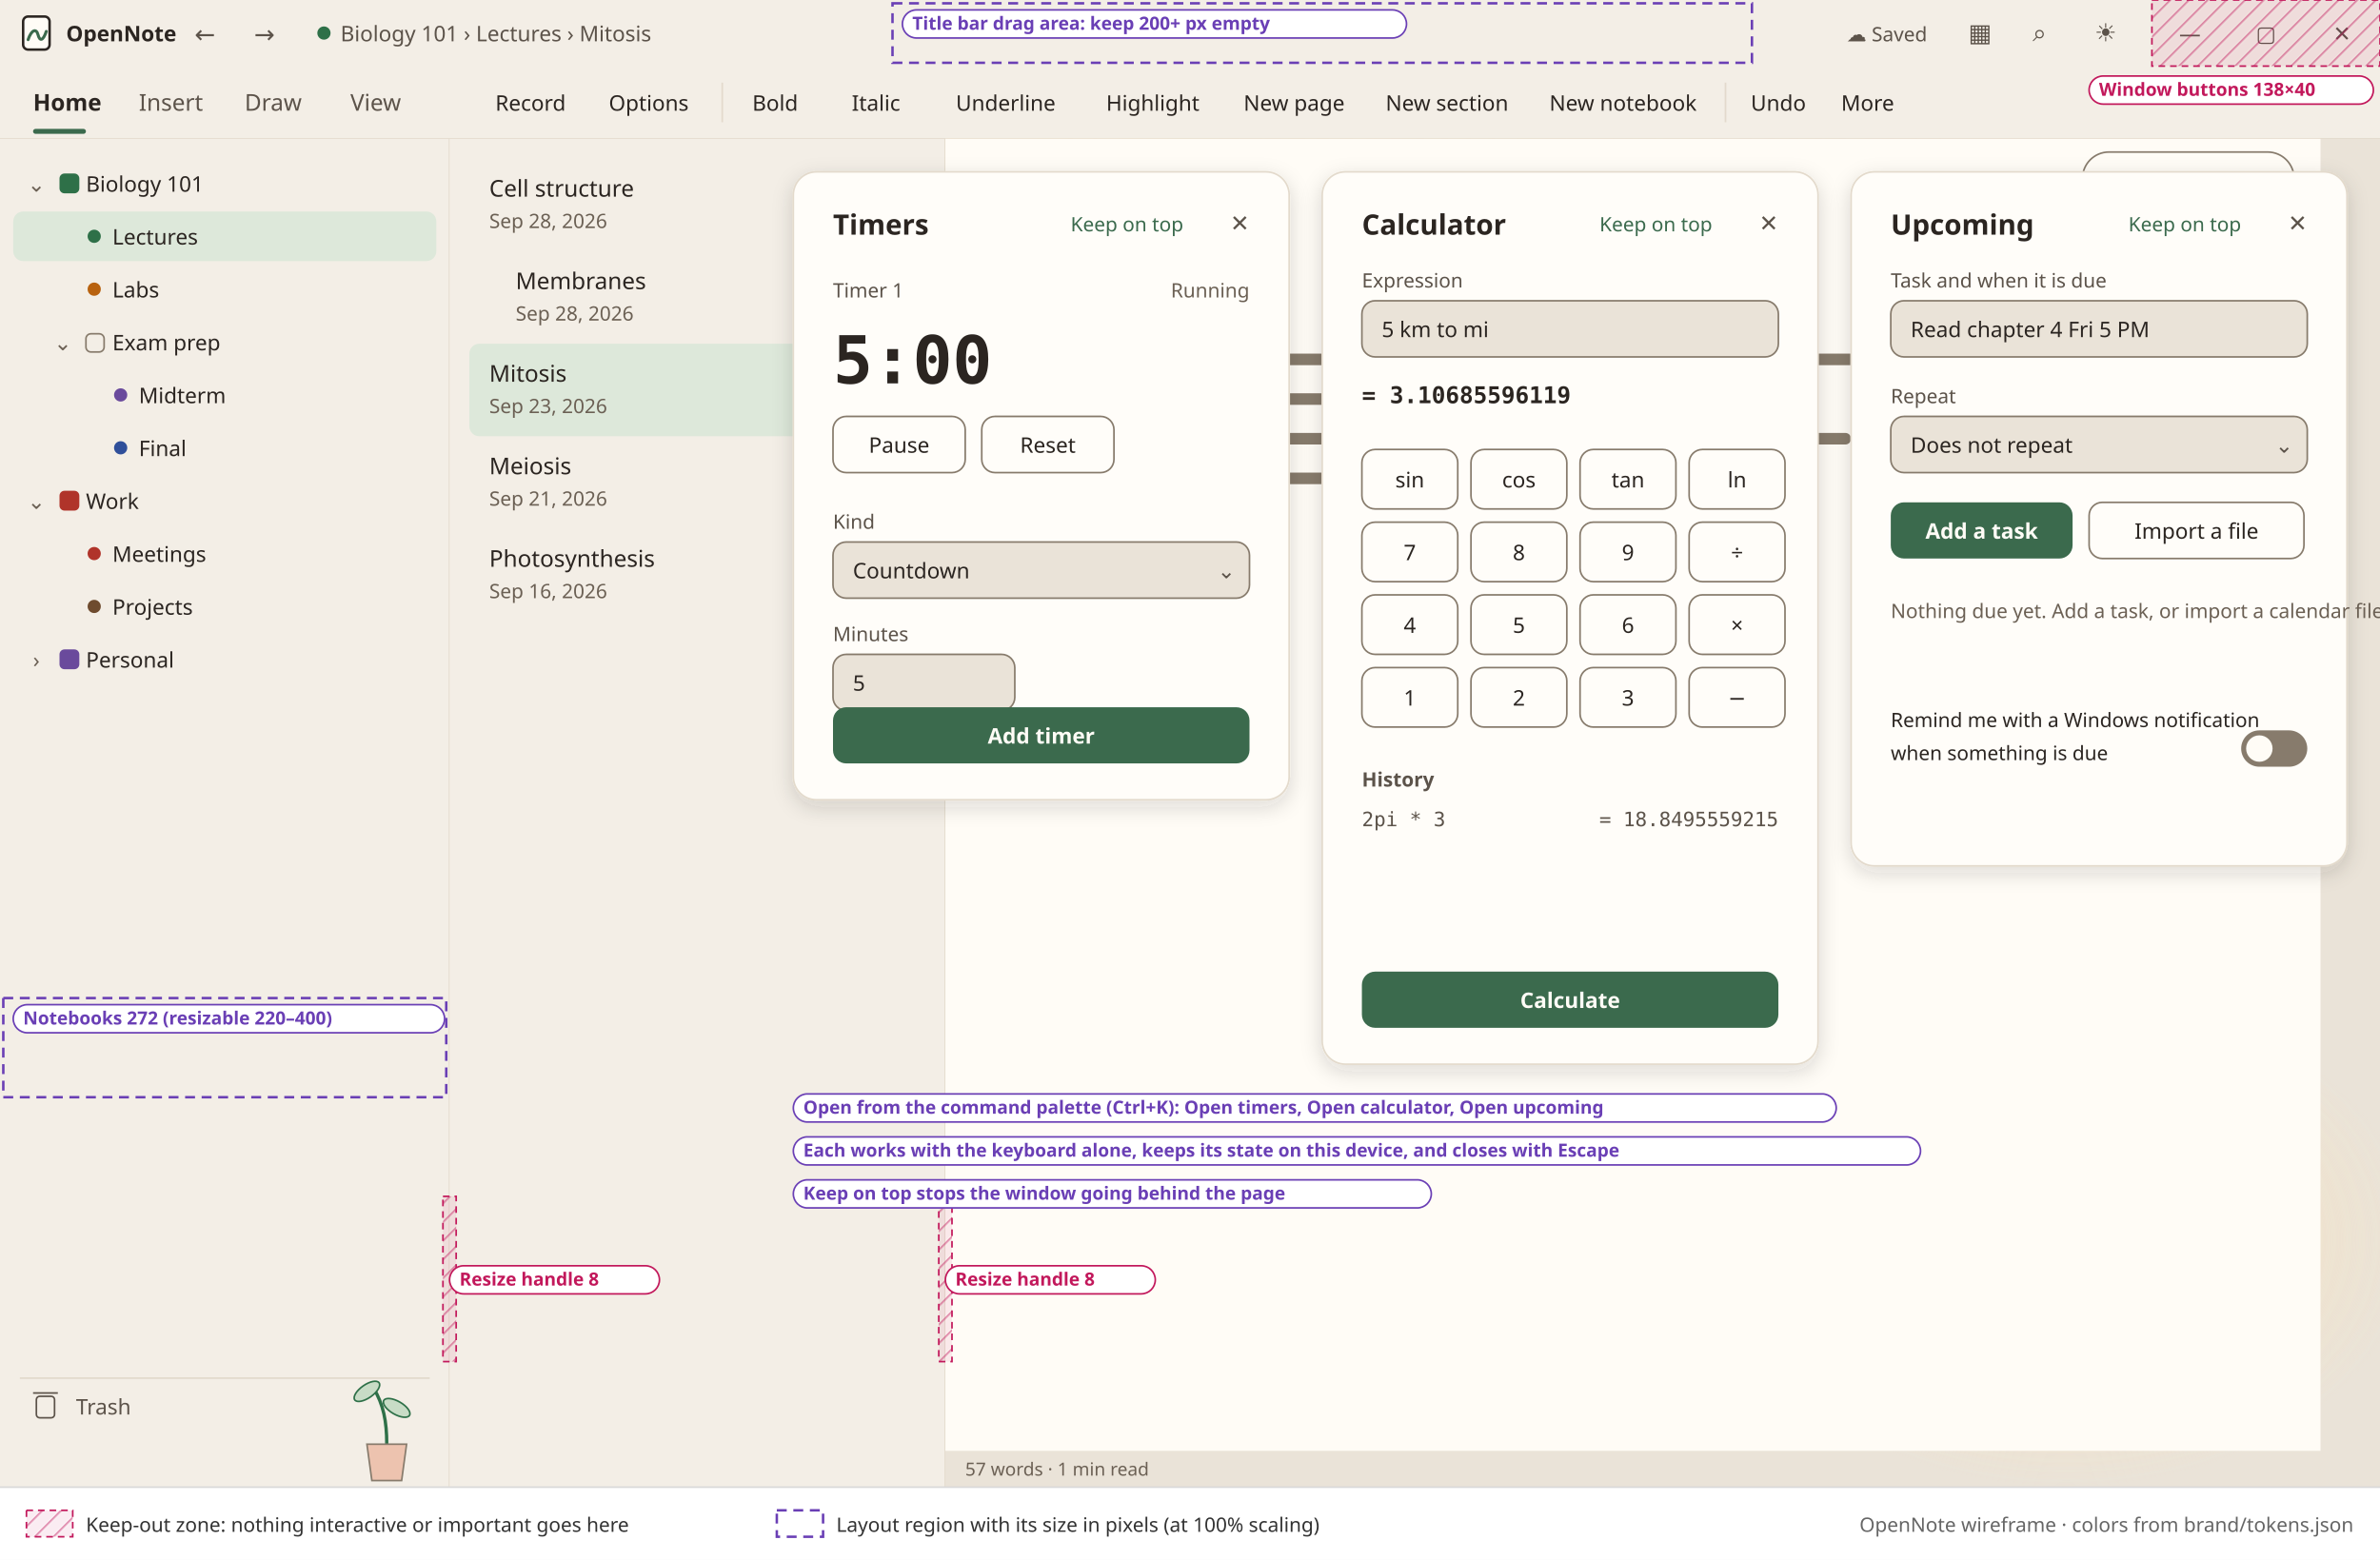
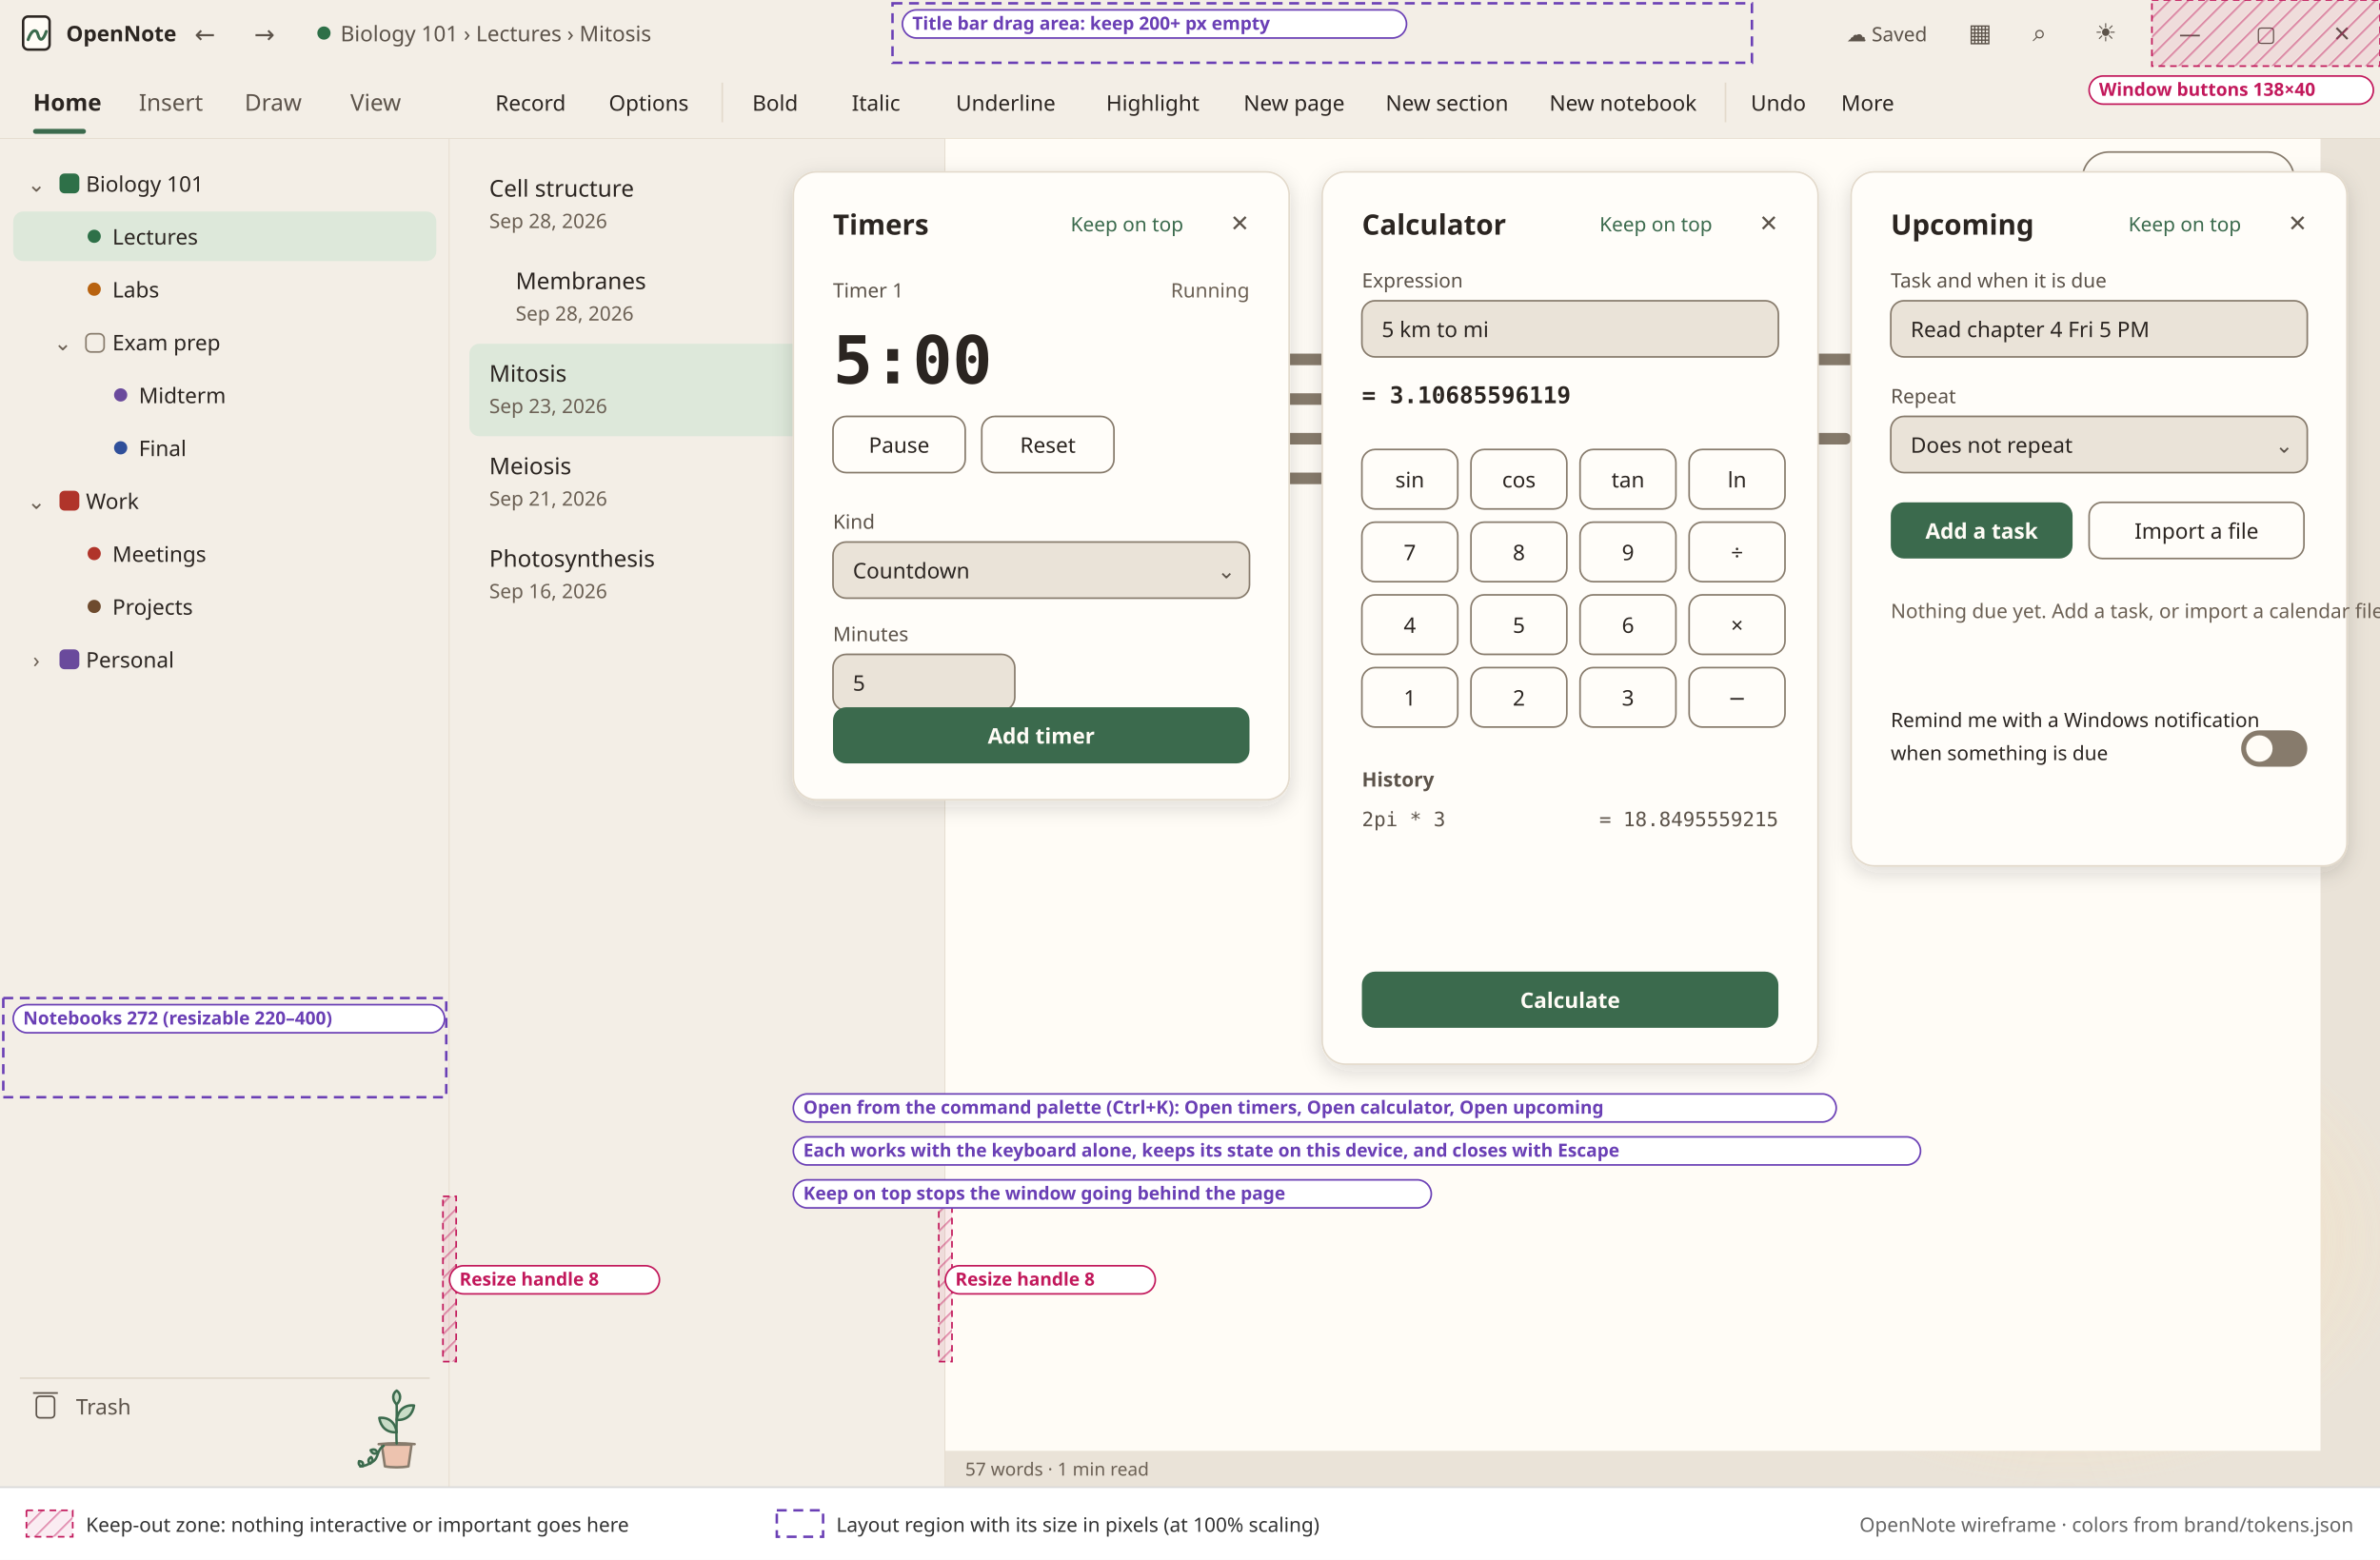
<svg xmlns="http://www.w3.org/2000/svg" viewBox="0 0 1440 944" width="1440" height="944" role="img">
  <defs>
    <pattern id="hatch" width="8" height="8" patternUnits="userSpaceOnUse" patternTransform="rotate(45)">
      <rect width="8" height="8" fill="#C2185B" fill-opacity="0.08" />
      <line x1="0" y1="0" x2="0" y2="8" stroke="#C2185B" stroke-opacity="0.45" stroke-width="2" />
    </pattern>
    <filter id="shadow" x="-10%" y="-10%" width="120%" height="130%">
      <feDropShadow dx="0" dy="4" stdDeviation="6" flood-color="#2B2521" flood-opacity="0.16" />
    </filter>
  </defs>
  <rect x="0" y="0" width="1440" height="900" rx="0" fill="#F3EEE6" />
  <rect x="0" y="0" width="1440" height="40" rx="0" fill="#F3EEE6" />
  <rect x="14" y="10" width="16" height="20" rx="3" fill="#FFFCF6" stroke="#2B2521" stroke-width="1.5" />
  <path d="M17 24c2-6 5-7 6-3s3 4 5-2" fill="none" stroke-linecap="round" stroke-linejoin="round" stroke="#3B6A4D" stroke-width="1.8" />
  <text x="40" y="25" font-size="13" font-weight="600" fill="#2B2521" text-anchor="start" font-family="'Atkinson Hyperlegible Next', 'Segoe UI', system-ui, sans-serif">OpenNote</text>
  <text x="124" y="26" font-size="15" font-weight="400" fill="#5C534A" text-anchor="middle" font-family="'Atkinson Hyperlegible Next', 'Segoe UI', system-ui, sans-serif">←</text>
  <text x="160" y="26" font-size="15" font-weight="400" fill="#5C534A" text-anchor="middle" font-family="'Atkinson Hyperlegible Next', 'Segoe UI', system-ui, sans-serif">→</text>
  <circle cx="196" cy="20" r="4" fill="#2E7048" />
  <text x="206" y="25" font-size="13" font-weight="400" fill="#5C534A" text-anchor="start" font-family="'Atkinson Hyperlegible Next', 'Segoe UI', system-ui, sans-serif">Biology 101 › Lectures › Mitosis</text>
  <text x="1166" y="25" font-size="12" font-weight="400" fill="#5C534A" text-anchor="end" font-family="'Atkinson Hyperlegible Next', 'Segoe UI', system-ui, sans-serif">☁ Saved</text>
  <text x="1198" y="25" font-size="15" font-weight="400" fill="#5C534A" text-anchor="middle" font-family="'Atkinson Hyperlegible Next', 'Segoe UI', system-ui, sans-serif">▦</text>
  <text x="1234" y="25" font-size="15" font-weight="400" fill="#5C534A" text-anchor="middle" font-family="'Atkinson Hyperlegible Next', 'Segoe UI', system-ui, sans-serif">⌕</text>
  <text x="1274" y="25" font-size="15" font-weight="400" fill="#5C534A" text-anchor="middle" font-family="'Atkinson Hyperlegible Next', 'Segoe UI', system-ui, sans-serif">☀</text>
  <text x="1325" y="25" font-size="13" font-weight="400" fill="#5C534A" text-anchor="middle" font-family="'Atkinson Hyperlegible Next', 'Segoe UI', system-ui, sans-serif">—</text>
  <text x="1371" y="25" font-size="13" font-weight="400" fill="#5C534A" text-anchor="middle" font-family="'Atkinson Hyperlegible Next', 'Segoe UI', system-ui, sans-serif">▢</text>
  <text x="1417" y="25" font-size="13" font-weight="400" fill="#5C534A" text-anchor="middle" font-family="'Atkinson Hyperlegible Next', 'Segoe UI', system-ui, sans-serif">✕</text>
  <rect x="0" y="40" width="1440" height="44" rx="0" fill="#F3EEE6" />
  <line x1="0" y1="84" x2="1440" y2="84" stroke="#E3DACC" />
  <text x="20" y="67" font-size="14" font-weight="600" fill="#2B2521" text-anchor="start" font-family="'Atkinson Hyperlegible Next', 'Segoe UI', system-ui, sans-serif">Home</text>
  <rect x="20" y="78" width="32" height="3" rx="1.5" fill="#3B6A4D" />
  <text x="84" y="67" font-size="14" font-weight="400" fill="#5C534A" text-anchor="start" font-family="'Atkinson Hyperlegible Next', 'Segoe UI', system-ui, sans-serif">Insert</text>
  <text x="148" y="67" font-size="14" font-weight="400" fill="#5C534A" text-anchor="start" font-family="'Atkinson Hyperlegible Next', 'Segoe UI', system-ui, sans-serif">Draw</text>
  <text x="212" y="67" font-size="14" font-weight="400" fill="#5C534A" text-anchor="start" font-family="'Atkinson Hyperlegible Next', 'Segoe UI', system-ui, sans-serif">View</text>
  <g data-fit="6" data-center="both">
    <rect x="290" y="48" width="62" height="28" rx="8" fill="none" />
    <text x="321" y="67" font-size="13" font-weight="400" fill="#2B2521" text-anchor="middle" font-family="'Atkinson Hyperlegible Next', 'Segoe UI', system-ui, sans-serif">Record</text>
  </g>
  <g data-fit="6" data-center="both">
    <rect x="358" y="48" width="69" height="28" rx="8" fill="none" />
    <text x="392.5" y="67" font-size="13" font-weight="400" fill="#2B2521" text-anchor="middle" font-family="'Atkinson Hyperlegible Next', 'Segoe UI', system-ui, sans-serif">Options</text>
  </g>
  <line x1="437" y1="50" x2="437" y2="74" stroke="#E3DACC" />
  <g data-fit="6" data-center="both">
    <rect x="445" y="48" width="48" height="28" rx="8" fill="none" />
    <text x="469" y="67" font-size="13" font-weight="400" fill="#2B2521" text-anchor="middle" font-family="'Atkinson Hyperlegible Next', 'Segoe UI', system-ui, sans-serif">Bold</text>
  </g>
  <g data-fit="6" data-center="both">
    <rect x="499" y="48" width="62" height="28" rx="8" fill="none" />
    <text x="530" y="67" font-size="13" font-weight="400" fill="#2B2521" text-anchor="middle" font-family="'Atkinson Hyperlegible Next', 'Segoe UI', system-ui, sans-serif">Italic</text>
  </g>
  <g data-fit="6" data-center="both">
    <rect x="567" y="48" width="83" height="28" rx="8" fill="none" />
    <text x="608.5" y="67" font-size="13" font-weight="400" fill="#2B2521" text-anchor="middle" font-family="'Atkinson Hyperlegible Next', 'Segoe UI', system-ui, sans-serif">Underline</text>
  </g>
  <g data-fit="6" data-center="both">
    <rect x="656" y="48" width="83" height="28" rx="8" fill="none" />
    <text x="697.5" y="67" font-size="13" font-weight="400" fill="#2B2521" text-anchor="middle" font-family="'Atkinson Hyperlegible Next', 'Segoe UI', system-ui, sans-serif">Highlight</text>
  </g>
  <g data-fit="6" data-center="both">
    <rect x="745" y="48" width="76" height="28" rx="8" fill="none" />
    <text x="783" y="67" font-size="13" font-weight="400" fill="#2B2521" text-anchor="middle" font-family="'Atkinson Hyperlegible Next', 'Segoe UI', system-ui, sans-serif">New page</text>
  </g>
  <g data-fit="6" data-center="both">
    <rect x="827" y="48" width="97" height="28" rx="8" fill="none" />
    <text x="875.5" y="67" font-size="13" font-weight="400" fill="#2B2521" text-anchor="middle" font-family="'Atkinson Hyperlegible Next', 'Segoe UI', system-ui, sans-serif">New section</text>
  </g>
  <g data-fit="6" data-center="both">
    <rect x="930" y="48" width="104" height="28" rx="8" fill="none" />
    <text x="982" y="67" font-size="13" font-weight="400" fill="#2B2521" text-anchor="middle" font-family="'Atkinson Hyperlegible Next', 'Segoe UI', system-ui, sans-serif">New notebook</text>
  </g>
  <line x1="1044" y1="50" x2="1044" y2="74" stroke="#E3DACC" />
  <g data-fit="6" data-center="both">
    <rect x="1052" y="48" width="48" height="28" rx="8" fill="none" />
    <text x="1076" y="67" font-size="13" font-weight="400" fill="#2B2521" text-anchor="middle" font-family="'Atkinson Hyperlegible Next', 'Segoe UI', system-ui, sans-serif">Undo</text>
  </g>
  <g data-fit="6" data-center="both">
    <rect x="1106" y="48" width="48" height="28" rx="8" fill="none" />
    <text x="1130" y="67" font-size="13" font-weight="400" fill="#2B2521" text-anchor="middle" font-family="'Atkinson Hyperlegible Next', 'Segoe UI', system-ui, sans-serif">More</text>
  </g>
  <rect x="0" y="84" width="272" height="816" rx="0" fill="#F3EEE6" />
  <line x1="272" y1="84" x2="272" y2="900" stroke="#E3DACC" />
  <text x="22" y="116" font-size="13" font-weight="400" fill="#6B6054" text-anchor="middle" font-family="'Atkinson Hyperlegible Next', 'Segoe UI', system-ui, sans-serif">⌄</text>
  <rect x="36" y="105" width="12" height="12" rx="3" fill="#2E7048" />
  <text x="52" y="116" font-size="13" font-weight="400" fill="#2B2521" text-anchor="start" font-family="'Atkinson Hyperlegible Next', 'Segoe UI', system-ui, sans-serif">Biology 101</text>
  <rect x="8" y="128" width="256" height="30" rx="6" fill="#DDE8DA" />
  <circle cx="57" cy="143" r="4" fill="#2E7048" />
  <text x="68" y="148" font-size="13" font-weight="400" fill="#2B2521" text-anchor="start" font-family="'Atkinson Hyperlegible Next', 'Segoe UI', system-ui, sans-serif">Lectures</text>
  <circle cx="57" cy="175" r="4" fill="#B8620F" />
  <text x="68" y="180" font-size="13" font-weight="400" fill="#2B2521" text-anchor="start" font-family="'Atkinson Hyperlegible Next', 'Segoe UI', system-ui, sans-serif">Labs</text>
  <text x="38" y="212" font-size="13" font-weight="400" fill="#6B6054" text-anchor="middle" font-family="'Atkinson Hyperlegible Next', 'Segoe UI', system-ui, sans-serif">⌄</text>
  <rect x="52" y="202" width="11" height="11" rx="3" fill="none" stroke="#877B6C" stroke-width="1" />
  <text x="68" y="212" font-size="13" font-weight="400" fill="#2B2521" text-anchor="start" font-family="'Atkinson Hyperlegible Next', 'Segoe UI', system-ui, sans-serif">Exam prep</text>
  <circle cx="73" cy="239" r="4" fill="#6A4A9C" />
  <text x="84" y="244" font-size="13" font-weight="400" fill="#2B2521" text-anchor="start" font-family="'Atkinson Hyperlegible Next', 'Segoe UI', system-ui, sans-serif">Midterm</text>
  <circle cx="73" cy="271" r="4" fill="#2F4F9A" />
  <text x="84" y="276" font-size="13" font-weight="400" fill="#2B2521" text-anchor="start" font-family="'Atkinson Hyperlegible Next', 'Segoe UI', system-ui, sans-serif">Final</text>
  <text x="22" y="308" font-size="13" font-weight="400" fill="#6B6054" text-anchor="middle" font-family="'Atkinson Hyperlegible Next', 'Segoe UI', system-ui, sans-serif">⌄</text>
  <rect x="36" y="297" width="12" height="12" rx="3" fill="#B0342A" />
  <text x="52" y="308" font-size="13" font-weight="400" fill="#2B2521" text-anchor="start" font-family="'Atkinson Hyperlegible Next', 'Segoe UI', system-ui, sans-serif">Work</text>
  <circle cx="57" cy="335" r="4" fill="#B0342A" />
  <text x="68" y="340" font-size="13" font-weight="400" fill="#2B2521" text-anchor="start" font-family="'Atkinson Hyperlegible Next', 'Segoe UI', system-ui, sans-serif">Meetings</text>
  <circle cx="57" cy="367" r="4" fill="#6E4B2E" />
  <text x="68" y="372" font-size="13" font-weight="400" fill="#2B2521" text-anchor="start" font-family="'Atkinson Hyperlegible Next', 'Segoe UI', system-ui, sans-serif">Projects</text>
  <text x="22" y="404" font-size="13" font-weight="400" fill="#6B6054" text-anchor="middle" font-family="'Atkinson Hyperlegible Next', 'Segoe UI', system-ui, sans-serif">›</text>
  <rect x="36" y="393" width="12" height="12" rx="3" fill="#6A4A9C" />
  <text x="52" y="404" font-size="13" font-weight="400" fill="#2B2521" text-anchor="start" font-family="'Atkinson Hyperlegible Next', 'Segoe UI', system-ui, sans-serif">Personal</text>
  <line x1="12" y1="834" x2="260" y2="834" stroke="#E3DACC" />
  <rect x="22" y="845" width="11" height="13" rx="2" fill="none" stroke="#5C534A" stroke-width="1" />
  <line x1="20" y1="843" x2="35" y2="843" stroke="#5C534A" />
  <text x="46" y="856" font-size="13" font-weight="400" fill="#5C534A" text-anchor="start" font-family="'Atkinson Hyperlegible Next', 'Segoe UI', system-ui, sans-serif">Trash</text>
-   <path d="M234 874c0-14-2-24-8-34" fill="none" stroke-linecap="round" stroke-linejoin="round" stroke="#2E7048" stroke-width="2" />
-   <ellipse cx="222" cy="842" rx="9" ry="4" transform="rotate(-35 222 842)" fill="#C8DCC6" stroke="#2E7048" />
-   <ellipse cx="240" cy="852" rx="9" ry="4" transform="rotate(30 240 852)" fill="#C8DCC6" stroke="#2E7048" />
-   <path d="M222 874h24l-3 22h-18z" fill="#EDC3AF" stroke="#877B6C" />
+   <g data-part="plant-pot" fill="none" stroke="#877B6C" stroke-linecap="round" stroke-linejoin="round">
+     <g data-part="plant" transform="translate(216 840.5063) scale(0.75)" stroke-width="2">
+       <path d="M20 45H44L41.5 62.5C36 63.6 28 63.6 22.5 62.5Z" fill="#EDC3AF" data-part="pot" />
+       <path d="M17.5 44.6C28 43.6 37 43.6 46.5 44.6" />
+       <path d="M32 44C31.4 34 32.4 23 32 12" stroke="#3B6A4D" />
+       <path d="M21.5 46C15.5 49.5 18 55.6 12.4 59 9 61 6 62.4 2.6 62.6" stroke="#3B6A4D" />
+       <path d="M32 35C24 35.6 19 30.6 18 23.4 26 22.6 31 27.6 32 35Z" fill="#C8DCC6" stroke="#3B6A4D" />
+       <path d="M32 25C40 25.6 45 20.6 46 13.4 38 12.6 33 17.6 32 25Z" fill="#C8DCC6" stroke="#3B6A4D" />
+       <path d="M32 12.6C28 8.6 28.6 3.6 32 1.4 35.4 3.6 36 8.6 32 12.6Z" fill="#C8DCC6" stroke="#3B6A4D" />
+       <path d="M16.6 51.6Q14.9 47.6 11 49.5Q12.7 53.6 16.6 51.6Z" fill="#C8DCC6" stroke="#3B6A4D" />
+       <path d="M10.4 60.4Q14 58.2 11.4 55Q7.7 57.1 10.4 60.4Z" fill="#C8DCC6" stroke="#3B6A4D" />
+       <path d="M4.6 62.4Q5.8 58.5 1.7 58.3Q0.5 62.2 4.6 62.4Z" fill="#C8DCC6" stroke="#3B6A4D" />
+     </g>
+   </g>
  <rect x="272" y="84" width="300" height="816" rx="0" fill="#F3EEE6" />
  <line x1="572" y1="84" x2="572" y2="900" stroke="#E3DACC" />
  <text x="296" y="119" font-size="14" font-weight="500" fill="#2B2521" text-anchor="start" font-family="'Atkinson Hyperlegible Next', 'Segoe UI', system-ui, sans-serif">Cell structure</text>
  <text x="296" y="138" font-size="12" font-weight="400" fill="#6B6054" text-anchor="start" font-family="'Atkinson Hyperlegible Next', 'Segoe UI', system-ui, sans-serif">Sep 28, 2026</text>
  <text x="312" y="175" font-size="14" font-weight="500" fill="#2B2521" text-anchor="start" font-family="'Atkinson Hyperlegible Next', 'Segoe UI', system-ui, sans-serif">Membranes</text>
  <text x="312" y="194" font-size="12" font-weight="400" fill="#6B6054" text-anchor="start" font-family="'Atkinson Hyperlegible Next', 'Segoe UI', system-ui, sans-serif">Sep 28, 2026</text>
  <rect x="284" y="208" width="276" height="56" rx="6" fill="#DDE8DA" />
  <text x="296" y="231" font-size="14" font-weight="500" fill="#2B2521" text-anchor="start" font-family="'Atkinson Hyperlegible Next', 'Segoe UI', system-ui, sans-serif">Mitosis</text>
  <text x="296" y="250" font-size="12" font-weight="400" fill="#6B6054" text-anchor="start" font-family="'Atkinson Hyperlegible Next', 'Segoe UI', system-ui, sans-serif">Sep 23, 2026</text>
  <text x="296" y="287" font-size="14" font-weight="500" fill="#2B2521" text-anchor="start" font-family="'Atkinson Hyperlegible Next', 'Segoe UI', system-ui, sans-serif">Meiosis</text>
  <text x="296" y="306" font-size="12" font-weight="400" fill="#6B6054" text-anchor="start" font-family="'Atkinson Hyperlegible Next', 'Segoe UI', system-ui, sans-serif">Sep 21, 2026</text>
  <text x="296" y="343" font-size="14" font-weight="500" fill="#2B2521" text-anchor="start" font-family="'Atkinson Hyperlegible Next', 'Segoe UI', system-ui, sans-serif">Photosynthesis</text>
  <text x="296" y="362" font-size="12" font-weight="400" fill="#6B6054" text-anchor="start" font-family="'Atkinson Hyperlegible Next', 'Segoe UI', system-ui, sans-serif">Sep 16, 2026</text>
  <defs>
    <radialGradient id="ambient24" cx="0" cy="0" r="1" gradientUnits="userSpaceOnUse" gradientTransform="translate(572 84) scale(608 653)">
      <stop offset="0" stop-color="#FFF0D4" />
      <stop offset="1" stop-color="#FFF0D4" stop-opacity="0" />
    </radialGradient>
    <radialGradient id="ambient24p">
      <stop offset="0" stop-color="#FCE4B8" />
      <stop offset="1" stop-color="#FCE4B8" stop-opacity="0" />
    </radialGradient>
  </defs>
  <rect x="572" y="84" width="868" height="816" rx="0" fill="#EAE3D8" />
  <rect x="572" y="84" width="868" height="816" fill="url(#ambient24)" />
  <ellipse cx="1250" cy="750" rx="210" ry="150" fill="url(#ambient24p)" opacity="0.9" />
  <rect x="572" y="84" width="832" height="794" rx="0" fill="#FFFCF6" />
  <text x="584" y="893" font-size="11" font-weight="400" fill="#6B6054" text-anchor="start" font-family="'Atkinson Hyperlegible Next', 'Segoe UI', system-ui, sans-serif">57 words · 1 min read</text>
  <rect x="1260" y="92" width="128" height="32" rx="16" fill="#FFFCF6" stroke="#877B6C" stroke-width="1" />
  <text x="1276" y="113" font-size="12" font-weight="600" fill="#2B2521" text-anchor="start" font-family="'Atkinson Hyperlegible Next', 'Segoe UI', system-ui, sans-serif">Properties</text>
  <text x="1372" y="113" font-size="12" font-weight="400" fill="#6B6054" text-anchor="end" font-family="'Atkinson Hyperlegible Next', 'Segoe UI', system-ui, sans-serif">none</text>
  <text x="620" y="148" font-size="30" font-weight="700" fill="#2B2521" text-anchor="start" font-family="Literata, Cambria, Georgia, serif">Mitosis</text>
  <rect x="620" y="160" width="48" height="2" rx="0" fill="#A9502F" />
  <text x="620" y="182" font-size="11" font-weight="400" fill="#6B6054" text-anchor="start" font-family="'Atkinson Hyperlegible Next', 'Segoe UI', system-ui, sans-serif">Changed Sep 23, 2026</text>
  <rect x="620" y="214" width="520" height="7" rx="3.5" fill="#877B6C" />
  <rect x="620" y="238" width="470" height="7" rx="3.5" fill="#877B6C" />
  <rect x="620" y="262" width="500" height="7" rx="3.5" fill="#877B6C" />
  <rect x="620" y="286" width="420" height="7" rx="3.5" fill="#877B6C" />
  <rect x="480" y="104" width="300" height="380" rx="14" fill="#FFFDF9" stroke="#E3DACC" stroke-width="1" filter="url(#shadow)" />
  <text x="504" y="142" font-size="17" font-weight="600" fill="#2B2521" text-anchor="start" font-family="'Atkinson Hyperlegible Next', 'Segoe UI', system-ui, sans-serif">Timers</text>
  <text x="716" y="140" font-size="12" font-weight="400" fill="#3B6A4D" text-anchor="end" font-family="'Atkinson Hyperlegible Next', 'Segoe UI', system-ui, sans-serif">Keep on top</text>
  <text x="756" y="140" font-size="14" font-weight="400" fill="#5C534A" text-anchor="end" font-family="'Atkinson Hyperlegible Next', 'Segoe UI', system-ui, sans-serif">✕</text>
  <text x="504" y="180" font-size="12" font-weight="400" fill="#5C534A" text-anchor="start" font-family="'Atkinson Hyperlegible Next', 'Segoe UI', system-ui, sans-serif">Timer 1</text>
  <text x="504" y="232" font-size="40" font-weight="600" fill="#2B2521" text-anchor="start" font-family="'Atkinson Hyperlegible Mono', 'Cascadia Code', Consolas, monospace">5:00</text>
  <text x="756" y="180" font-size="12" font-weight="400" fill="#6B6054" text-anchor="end" font-family="'Atkinson Hyperlegible Next', 'Segoe UI', system-ui, sans-serif">Running</text>
  <g data-fit="6" data-center="both">
    <rect x="504" y="252" width="80" height="34" rx="8" fill="none" stroke="#877B6C" stroke-width="1" />
    <text x="544" y="274" font-size="13" font-weight="400" fill="#2B2521" text-anchor="middle" font-family="'Atkinson Hyperlegible Next', 'Segoe UI', system-ui, sans-serif">Pause</text>
  </g>
  <g data-fit="6" data-center="both">
    <rect x="594" y="252" width="80" height="34" rx="8" fill="none" stroke="#877B6C" stroke-width="1" />
    <text x="634" y="274" font-size="13" font-weight="400" fill="#2B2521" text-anchor="middle" font-family="'Atkinson Hyperlegible Next', 'Segoe UI', system-ui, sans-serif">Reset</text>
  </g>
  <text x="504" y="320" font-size="12" font-weight="400" fill="#5C534A" text-anchor="start" font-family="'Atkinson Hyperlegible Next', 'Segoe UI', system-ui, sans-serif">Kind</text>
  <rect x="504" y="328" width="252" height="34" rx="8" fill="#EAE3D8" stroke="#877B6C" stroke-width="1" />
  <text x="516" y="350" font-size="13" font-weight="400" fill="#2B2521" text-anchor="start" font-family="'Atkinson Hyperlegible Next', 'Segoe UI', system-ui, sans-serif">Countdown</text>
  <text x="742" y="350" font-size="13" font-weight="400" fill="#5C534A" text-anchor="middle" font-family="'Atkinson Hyperlegible Next', 'Segoe UI', system-ui, sans-serif">⌄</text>
  <text x="504" y="388" font-size="12" font-weight="400" fill="#5C534A" text-anchor="start" font-family="'Atkinson Hyperlegible Next', 'Segoe UI', system-ui, sans-serif">Minutes</text>
  <rect x="504" y="396" width="110" height="34" rx="8" fill="#EAE3D8" stroke="#877B6C" stroke-width="1" />
  <text x="516" y="418" font-size="13" font-weight="400" fill="#2B2521" text-anchor="start" font-family="'Atkinson Hyperlegible Next', 'Segoe UI', system-ui, sans-serif">5</text>
  <g data-fit="6" data-center="both">
    <rect x="504" y="428" width="252" height="34" rx="8" fill="#3B6A4D" />
    <text x="630" y="450" font-size="13" font-weight="600" fill="#FFFCF6" text-anchor="middle" font-family="'Atkinson Hyperlegible Next', 'Segoe UI', system-ui, sans-serif">Add timer</text>
  </g>
  <rect x="800" y="104" width="300" height="540" rx="14" fill="#FFFDF9" stroke="#E3DACC" stroke-width="1" filter="url(#shadow)" />
  <text x="824" y="142" font-size="17" font-weight="600" fill="#2B2521" text-anchor="start" font-family="'Atkinson Hyperlegible Next', 'Segoe UI', system-ui, sans-serif">Calculator</text>
  <text x="1036" y="140" font-size="12" font-weight="400" fill="#3B6A4D" text-anchor="end" font-family="'Atkinson Hyperlegible Next', 'Segoe UI', system-ui, sans-serif">Keep on top</text>
  <text x="1076" y="140" font-size="14" font-weight="400" fill="#5C534A" text-anchor="end" font-family="'Atkinson Hyperlegible Next', 'Segoe UI', system-ui, sans-serif">✕</text>
  <text x="824" y="174" font-size="12" font-weight="400" fill="#5C534A" text-anchor="start" font-family="'Atkinson Hyperlegible Next', 'Segoe UI', system-ui, sans-serif">Expression</text>
  <rect x="824" y="182" width="252" height="34" rx="8" fill="#EAE3D8" stroke="#877B6C" stroke-width="1" />
  <text x="836" y="204" font-size="13" font-weight="400" fill="#2B2521" text-anchor="start" font-family="'Atkinson Hyperlegible Next', 'Segoe UI', system-ui, sans-serif">5 km to mi</text>
  <text x="824" y="244" font-size="14" font-weight="600" fill="#2B2521" text-anchor="start" font-family="'Atkinson Hyperlegible Mono', 'Cascadia Code', Consolas, monospace">= 3.10685596119</text>
  <g data-fit="4" data-center="both">
    <rect x="824" y="272" width="58" height="36" rx="8" fill="none" stroke="#877B6C" stroke-width="1" />
    <text x="853" y="295" font-size="13" font-weight="400" fill="#2B2521" text-anchor="middle" font-family="'Atkinson Hyperlegible Next', 'Segoe UI', system-ui, sans-serif">sin</text>
  </g>
  <g data-fit="4" data-center="both">
    <rect x="890" y="272" width="58" height="36" rx="8" fill="none" stroke="#877B6C" stroke-width="1" />
    <text x="919" y="295" font-size="13" font-weight="400" fill="#2B2521" text-anchor="middle" font-family="'Atkinson Hyperlegible Next', 'Segoe UI', system-ui, sans-serif">cos</text>
  </g>
  <g data-fit="4" data-center="both">
    <rect x="956" y="272" width="58" height="36" rx="8" fill="none" stroke="#877B6C" stroke-width="1" />
    <text x="985" y="295" font-size="13" font-weight="400" fill="#2B2521" text-anchor="middle" font-family="'Atkinson Hyperlegible Next', 'Segoe UI', system-ui, sans-serif">tan</text>
  </g>
  <g data-fit="4" data-center="both">
    <rect x="1022" y="272" width="58" height="36" rx="8" fill="none" stroke="#877B6C" stroke-width="1" />
    <text x="1051" y="295" font-size="13" font-weight="400" fill="#2B2521" text-anchor="middle" font-family="'Atkinson Hyperlegible Next', 'Segoe UI', system-ui, sans-serif">ln</text>
  </g>
  <g data-fit="4" data-center="both">
    <rect x="824" y="316" width="58" height="36" rx="8" fill="none" stroke="#877B6C" stroke-width="1" />
    <text x="853" y="339" font-size="13" font-weight="400" fill="#2B2521" text-anchor="middle" font-family="'Atkinson Hyperlegible Next', 'Segoe UI', system-ui, sans-serif">7</text>
  </g>
  <g data-fit="4" data-center="both">
    <rect x="890" y="316" width="58" height="36" rx="8" fill="none" stroke="#877B6C" stroke-width="1" />
    <text x="919" y="339" font-size="13" font-weight="400" fill="#2B2521" text-anchor="middle" font-family="'Atkinson Hyperlegible Next', 'Segoe UI', system-ui, sans-serif">8</text>
  </g>
  <g data-fit="4" data-center="both">
    <rect x="956" y="316" width="58" height="36" rx="8" fill="none" stroke="#877B6C" stroke-width="1" />
    <text x="985" y="339" font-size="13" font-weight="400" fill="#2B2521" text-anchor="middle" font-family="'Atkinson Hyperlegible Next', 'Segoe UI', system-ui, sans-serif">9</text>
  </g>
  <g data-fit="4" data-center="both">
    <rect x="1022" y="316" width="58" height="36" rx="8" fill="none" stroke="#877B6C" stroke-width="1" />
    <text x="1051" y="339" font-size="13" font-weight="400" fill="#2B2521" text-anchor="middle" font-family="'Atkinson Hyperlegible Next', 'Segoe UI', system-ui, sans-serif">÷</text>
  </g>
  <g data-fit="4" data-center="both">
    <rect x="824" y="360" width="58" height="36" rx="8" fill="none" stroke="#877B6C" stroke-width="1" />
    <text x="853" y="383" font-size="13" font-weight="400" fill="#2B2521" text-anchor="middle" font-family="'Atkinson Hyperlegible Next', 'Segoe UI', system-ui, sans-serif">4</text>
  </g>
  <g data-fit="4" data-center="both">
    <rect x="890" y="360" width="58" height="36" rx="8" fill="none" stroke="#877B6C" stroke-width="1" />
    <text x="919" y="383" font-size="13" font-weight="400" fill="#2B2521" text-anchor="middle" font-family="'Atkinson Hyperlegible Next', 'Segoe UI', system-ui, sans-serif">5</text>
  </g>
  <g data-fit="4" data-center="both">
    <rect x="956" y="360" width="58" height="36" rx="8" fill="none" stroke="#877B6C" stroke-width="1" />
    <text x="985" y="383" font-size="13" font-weight="400" fill="#2B2521" text-anchor="middle" font-family="'Atkinson Hyperlegible Next', 'Segoe UI', system-ui, sans-serif">6</text>
  </g>
  <g data-fit="4" data-center="both">
    <rect x="1022" y="360" width="58" height="36" rx="8" fill="none" stroke="#877B6C" stroke-width="1" />
    <text x="1051" y="383" font-size="13" font-weight="400" fill="#2B2521" text-anchor="middle" font-family="'Atkinson Hyperlegible Next', 'Segoe UI', system-ui, sans-serif">×</text>
  </g>
  <g data-fit="4" data-center="both">
    <rect x="824" y="404" width="58" height="36" rx="8" fill="none" stroke="#877B6C" stroke-width="1" />
    <text x="853" y="427" font-size="13" font-weight="400" fill="#2B2521" text-anchor="middle" font-family="'Atkinson Hyperlegible Next', 'Segoe UI', system-ui, sans-serif">1</text>
  </g>
  <g data-fit="4" data-center="both">
    <rect x="890" y="404" width="58" height="36" rx="8" fill="none" stroke="#877B6C" stroke-width="1" />
    <text x="919" y="427" font-size="13" font-weight="400" fill="#2B2521" text-anchor="middle" font-family="'Atkinson Hyperlegible Next', 'Segoe UI', system-ui, sans-serif">2</text>
  </g>
  <g data-fit="4" data-center="both">
    <rect x="956" y="404" width="58" height="36" rx="8" fill="none" stroke="#877B6C" stroke-width="1" />
    <text x="985" y="427" font-size="13" font-weight="400" fill="#2B2521" text-anchor="middle" font-family="'Atkinson Hyperlegible Next', 'Segoe UI', system-ui, sans-serif">3</text>
  </g>
  <g data-fit="4" data-center="both">
    <rect x="1022" y="404" width="58" height="36" rx="8" fill="none" stroke="#877B6C" stroke-width="1" />
    <text x="1051" y="427" font-size="13" font-weight="400" fill="#2B2521" text-anchor="middle" font-family="'Atkinson Hyperlegible Next', 'Segoe UI', system-ui, sans-serif">−</text>
  </g>
  <text x="824" y="476" font-size="12" font-weight="600" fill="#5C534A" text-anchor="start" font-family="'Atkinson Hyperlegible Next', 'Segoe UI', system-ui, sans-serif">History</text>
  <text x="824" y="500" font-size="12" font-weight="400" fill="#5C534A" text-anchor="start" font-family="'Atkinson Hyperlegible Mono', 'Cascadia Code', Consolas, monospace">2pi * 3</text>
  <text x="1076" y="500" font-size="12" font-weight="400" fill="#5C534A" text-anchor="end" font-family="'Atkinson Hyperlegible Mono', 'Cascadia Code', Consolas, monospace">= 18.8495559215</text>
  <g data-fit="6" data-center="both">
    <rect x="824" y="588" width="252" height="34" rx="8" fill="#3B6A4D" />
    <text x="950" y="610" font-size="13" font-weight="600" fill="#FFFCF6" text-anchor="middle" font-family="'Atkinson Hyperlegible Next', 'Segoe UI', system-ui, sans-serif">Calculate</text>
  </g>
  <rect x="1120" y="104" width="300" height="420" rx="14" fill="#FFFDF9" stroke="#E3DACC" stroke-width="1" filter="url(#shadow)" />
  <text x="1144" y="142" font-size="17" font-weight="600" fill="#2B2521" text-anchor="start" font-family="'Atkinson Hyperlegible Next', 'Segoe UI', system-ui, sans-serif">Upcoming</text>
  <text x="1356" y="140" font-size="12" font-weight="400" fill="#3B6A4D" text-anchor="end" font-family="'Atkinson Hyperlegible Next', 'Segoe UI', system-ui, sans-serif">Keep on top</text>
  <text x="1396" y="140" font-size="14" font-weight="400" fill="#5C534A" text-anchor="end" font-family="'Atkinson Hyperlegible Next', 'Segoe UI', system-ui, sans-serif">✕</text>
  <text x="1144" y="174" font-size="12" font-weight="400" fill="#5C534A" text-anchor="start" font-family="'Atkinson Hyperlegible Next', 'Segoe UI', system-ui, sans-serif">Task and when it is due</text>
  <rect x="1144" y="182" width="252" height="34" rx="8" fill="#EAE3D8" stroke="#877B6C" stroke-width="1" />
  <text x="1156" y="204" font-size="13" font-weight="400" fill="#2B2521" text-anchor="start" font-family="'Atkinson Hyperlegible Next', 'Segoe UI', system-ui, sans-serif">Read chapter 4 Fri 5 PM</text>
  <text x="1144" y="244" font-size="12" font-weight="400" fill="#5C534A" text-anchor="start" font-family="'Atkinson Hyperlegible Next', 'Segoe UI', system-ui, sans-serif">Repeat</text>
  <rect x="1144" y="252" width="252" height="34" rx="8" fill="#EAE3D8" stroke="#877B6C" stroke-width="1" />
  <text x="1156" y="274" font-size="13" font-weight="400" fill="#2B2521" text-anchor="start" font-family="'Atkinson Hyperlegible Next', 'Segoe UI', system-ui, sans-serif">Does not repeat</text>
  <text x="1382" y="274" font-size="13" font-weight="400" fill="#5C534A" text-anchor="middle" font-family="'Atkinson Hyperlegible Next', 'Segoe UI', system-ui, sans-serif">⌄</text>
  <g data-fit="6" data-center="both">
    <rect x="1144" y="304" width="110" height="34" rx="8" fill="#3B6A4D" />
    <text x="1199" y="326" font-size="13" font-weight="600" fill="#FFFCF6" text-anchor="middle" font-family="'Atkinson Hyperlegible Next', 'Segoe UI', system-ui, sans-serif">Add a task</text>
  </g>
  <g data-fit="6" data-center="both">
    <rect x="1264" y="304" width="130" height="34" rx="8" fill="none" stroke="#877B6C" stroke-width="1" />
    <text x="1329" y="326" font-size="13" font-weight="400" fill="#2B2521" text-anchor="middle" font-family="'Atkinson Hyperlegible Next', 'Segoe UI', system-ui, sans-serif">Import a file</text>
  </g>
  <text x="1144" y="374" font-size="12" font-weight="400" fill="#6B6054" text-anchor="start" font-family="'Atkinson Hyperlegible Next', 'Segoe UI', system-ui, sans-serif">Nothing due yet. Add a task, or import a calendar file.</text>
  <text x="1144" y="440" font-size="12" font-weight="400" fill="#2B2521" text-anchor="start" font-family="'Atkinson Hyperlegible Next', 'Segoe UI', system-ui, sans-serif">Remind me with a Windows notification</text>
  <text x="1144" y="460" font-size="12" font-weight="400" fill="#2B2521" text-anchor="start" font-family="'Atkinson Hyperlegible Next', 'Segoe UI', system-ui, sans-serif">when something is due</text>
  <rect x="1356" y="442" width="40" height="22" rx="11" fill="#877B6C" />
  <circle cx="1367" cy="453" r="8" fill="#FFFCF6" />
  <g pointer-events="none">
    <rect x="1302" y="0" width="138" height="40" rx="0" fill="url(#hatch)" stroke="#C2185B" stroke-width="1" stroke-dasharray="4 3" />
  </g>
  <g data-fit="4" pointer-events="none">
    <rect x="1264" y="46" width="172" height="17" rx="8.5" fill="#FFFFFF" stroke="#C2185B" stroke-width="1" />
    <text x="1270" y="58" font-size="11" font-weight="600" fill="#C2185B" text-anchor="start" font-family="'Atkinson Hyperlegible Next', 'Segoe UI', system-ui, sans-serif">Window buttons 138×40</text>
  </g>
  <g pointer-events="none">
    <rect x="540" y="2" width="520" height="36" rx="0" fill="none" stroke="#6A3FB5" stroke-width="1.5" stroke-dasharray="6 4" />
  </g>
  <g data-fit="4" pointer-events="none">
    <rect x="546" y="6" width="305" height="17" rx="8.5" fill="#FFFFFF" stroke="#6A3FB5" stroke-width="1" />
    <text x="552" y="18" font-size="11" font-weight="600" fill="#6A3FB5" text-anchor="start" font-family="'Atkinson Hyperlegible Next', 'Segoe UI', system-ui, sans-serif">Title bar drag area: keep 200+ px empty</text>
  </g>
  <g pointer-events="none">
    <rect x="2" y="604" width="268" height="60" rx="0" fill="none" stroke="#6A3FB5" stroke-width="1.5" stroke-dasharray="6 4" />
  </g>
  <g data-fit="4" pointer-events="none">
    <rect x="8" y="608" width="261" height="17" rx="8.5" fill="#FFFFFF" stroke="#6A3FB5" stroke-width="1" />
    <text x="14" y="620" font-size="11" font-weight="600" fill="#6A3FB5" text-anchor="start" font-family="'Atkinson Hyperlegible Next', 'Segoe UI', system-ui, sans-serif">Notebooks 272 (resizable 220–400)</text>
  </g>
  <g pointer-events="none">
    <rect x="268" y="724" width="8" height="100" rx="0" fill="url(#hatch)" stroke="#C2185B" stroke-width="1" stroke-dasharray="4 3" />
  </g>
  <g data-fit="4" pointer-events="none">
    <rect x="272" y="766" width="127" height="17" rx="8.5" fill="#FFFFFF" stroke="#C2185B" stroke-width="1" />
    <text x="278" y="778" font-size="11" font-weight="600" fill="#C2185B" text-anchor="start" font-family="'Atkinson Hyperlegible Next', 'Segoe UI', system-ui, sans-serif">Resize handle 8</text>
  </g>
  <g pointer-events="none">
    <rect x="568" y="724" width="8" height="100" rx="0" fill="url(#hatch)" stroke="#C2185B" stroke-width="1" stroke-dasharray="4 3" />
  </g>
  <g data-fit="4" pointer-events="none">
    <rect x="572" y="766" width="127" height="17" rx="8.5" fill="#FFFFFF" stroke="#C2185B" stroke-width="1" />
    <text x="578" y="778" font-size="11" font-weight="600" fill="#C2185B" text-anchor="start" font-family="'Atkinson Hyperlegible Next', 'Segoe UI', system-ui, sans-serif">Resize handle 8</text>
  </g>
  <g data-fit="4" pointer-events="none">
    <rect x="480" y="662" width="631" height="17" rx="8.5" fill="#FFFFFF" stroke="#6A3FB5" stroke-width="1" />
    <text x="486" y="674" font-size="11" font-weight="600" fill="#6A3FB5" text-anchor="start" font-family="'Atkinson Hyperlegible Next', 'Segoe UI', system-ui, sans-serif">Open from the command palette (Ctrl+K): Open timers, Open calculator, Open upcoming</text>
  </g>
  <g data-fit="4" pointer-events="none">
    <rect x="480" y="688" width="682" height="17" rx="8.5" fill="#FFFFFF" stroke="#6A3FB5" stroke-width="1" />
    <text x="486" y="700" font-size="11" font-weight="600" fill="#6A3FB5" text-anchor="start" font-family="'Atkinson Hyperlegible Next', 'Segoe UI', system-ui, sans-serif">Each works with the keyboard alone, keeps its state on this device, and closes with Escape</text>
  </g>
  <g data-fit="4" pointer-events="none">
    <rect x="480" y="714" width="386" height="17" rx="8.5" fill="#FFFFFF" stroke="#6A3FB5" stroke-width="1" />
    <text x="486" y="726" font-size="11" font-weight="600" fill="#6A3FB5" text-anchor="start" font-family="'Atkinson Hyperlegible Next', 'Segoe UI', system-ui, sans-serif">Keep on top stops the window going behind the page</text>
  </g>
  <rect x="0" y="900" width="1440" height="44" rx="0" fill="#FFFFFF" />
  <line x1="0" y1="900" x2="1440" y2="900" stroke="#D9D9D9" />
  <rect x="16" y="914" width="28" height="16" rx="0" fill="url(#hatch)" stroke="#C2185B" stroke-width="1" stroke-dasharray="4 3" />
  <text x="52" y="927" font-size="12" font-weight="400" fill="#333" text-anchor="start" font-family="'Atkinson Hyperlegible Next', 'Segoe UI', system-ui, sans-serif">Keep-out zone: nothing interactive or important goes here</text>
  <rect x="470" y="914" width="28" height="16" rx="0" fill="none" stroke="#6A3FB5" stroke-width="1.5" stroke-dasharray="6 4" />
  <text x="506" y="927" font-size="12" font-weight="400" fill="#333" text-anchor="start" font-family="'Atkinson Hyperlegible Next', 'Segoe UI', system-ui, sans-serif">Layout region with its size in pixels (at 100% scaling)</text>
  <text x="1424" y="927" font-size="12" font-weight="400" fill="#666" text-anchor="end" font-family="'Atkinson Hyperlegible Next', 'Segoe UI', system-ui, sans-serif">OpenNote wireframe · colors from brand/tokens.json</text>
</svg>
